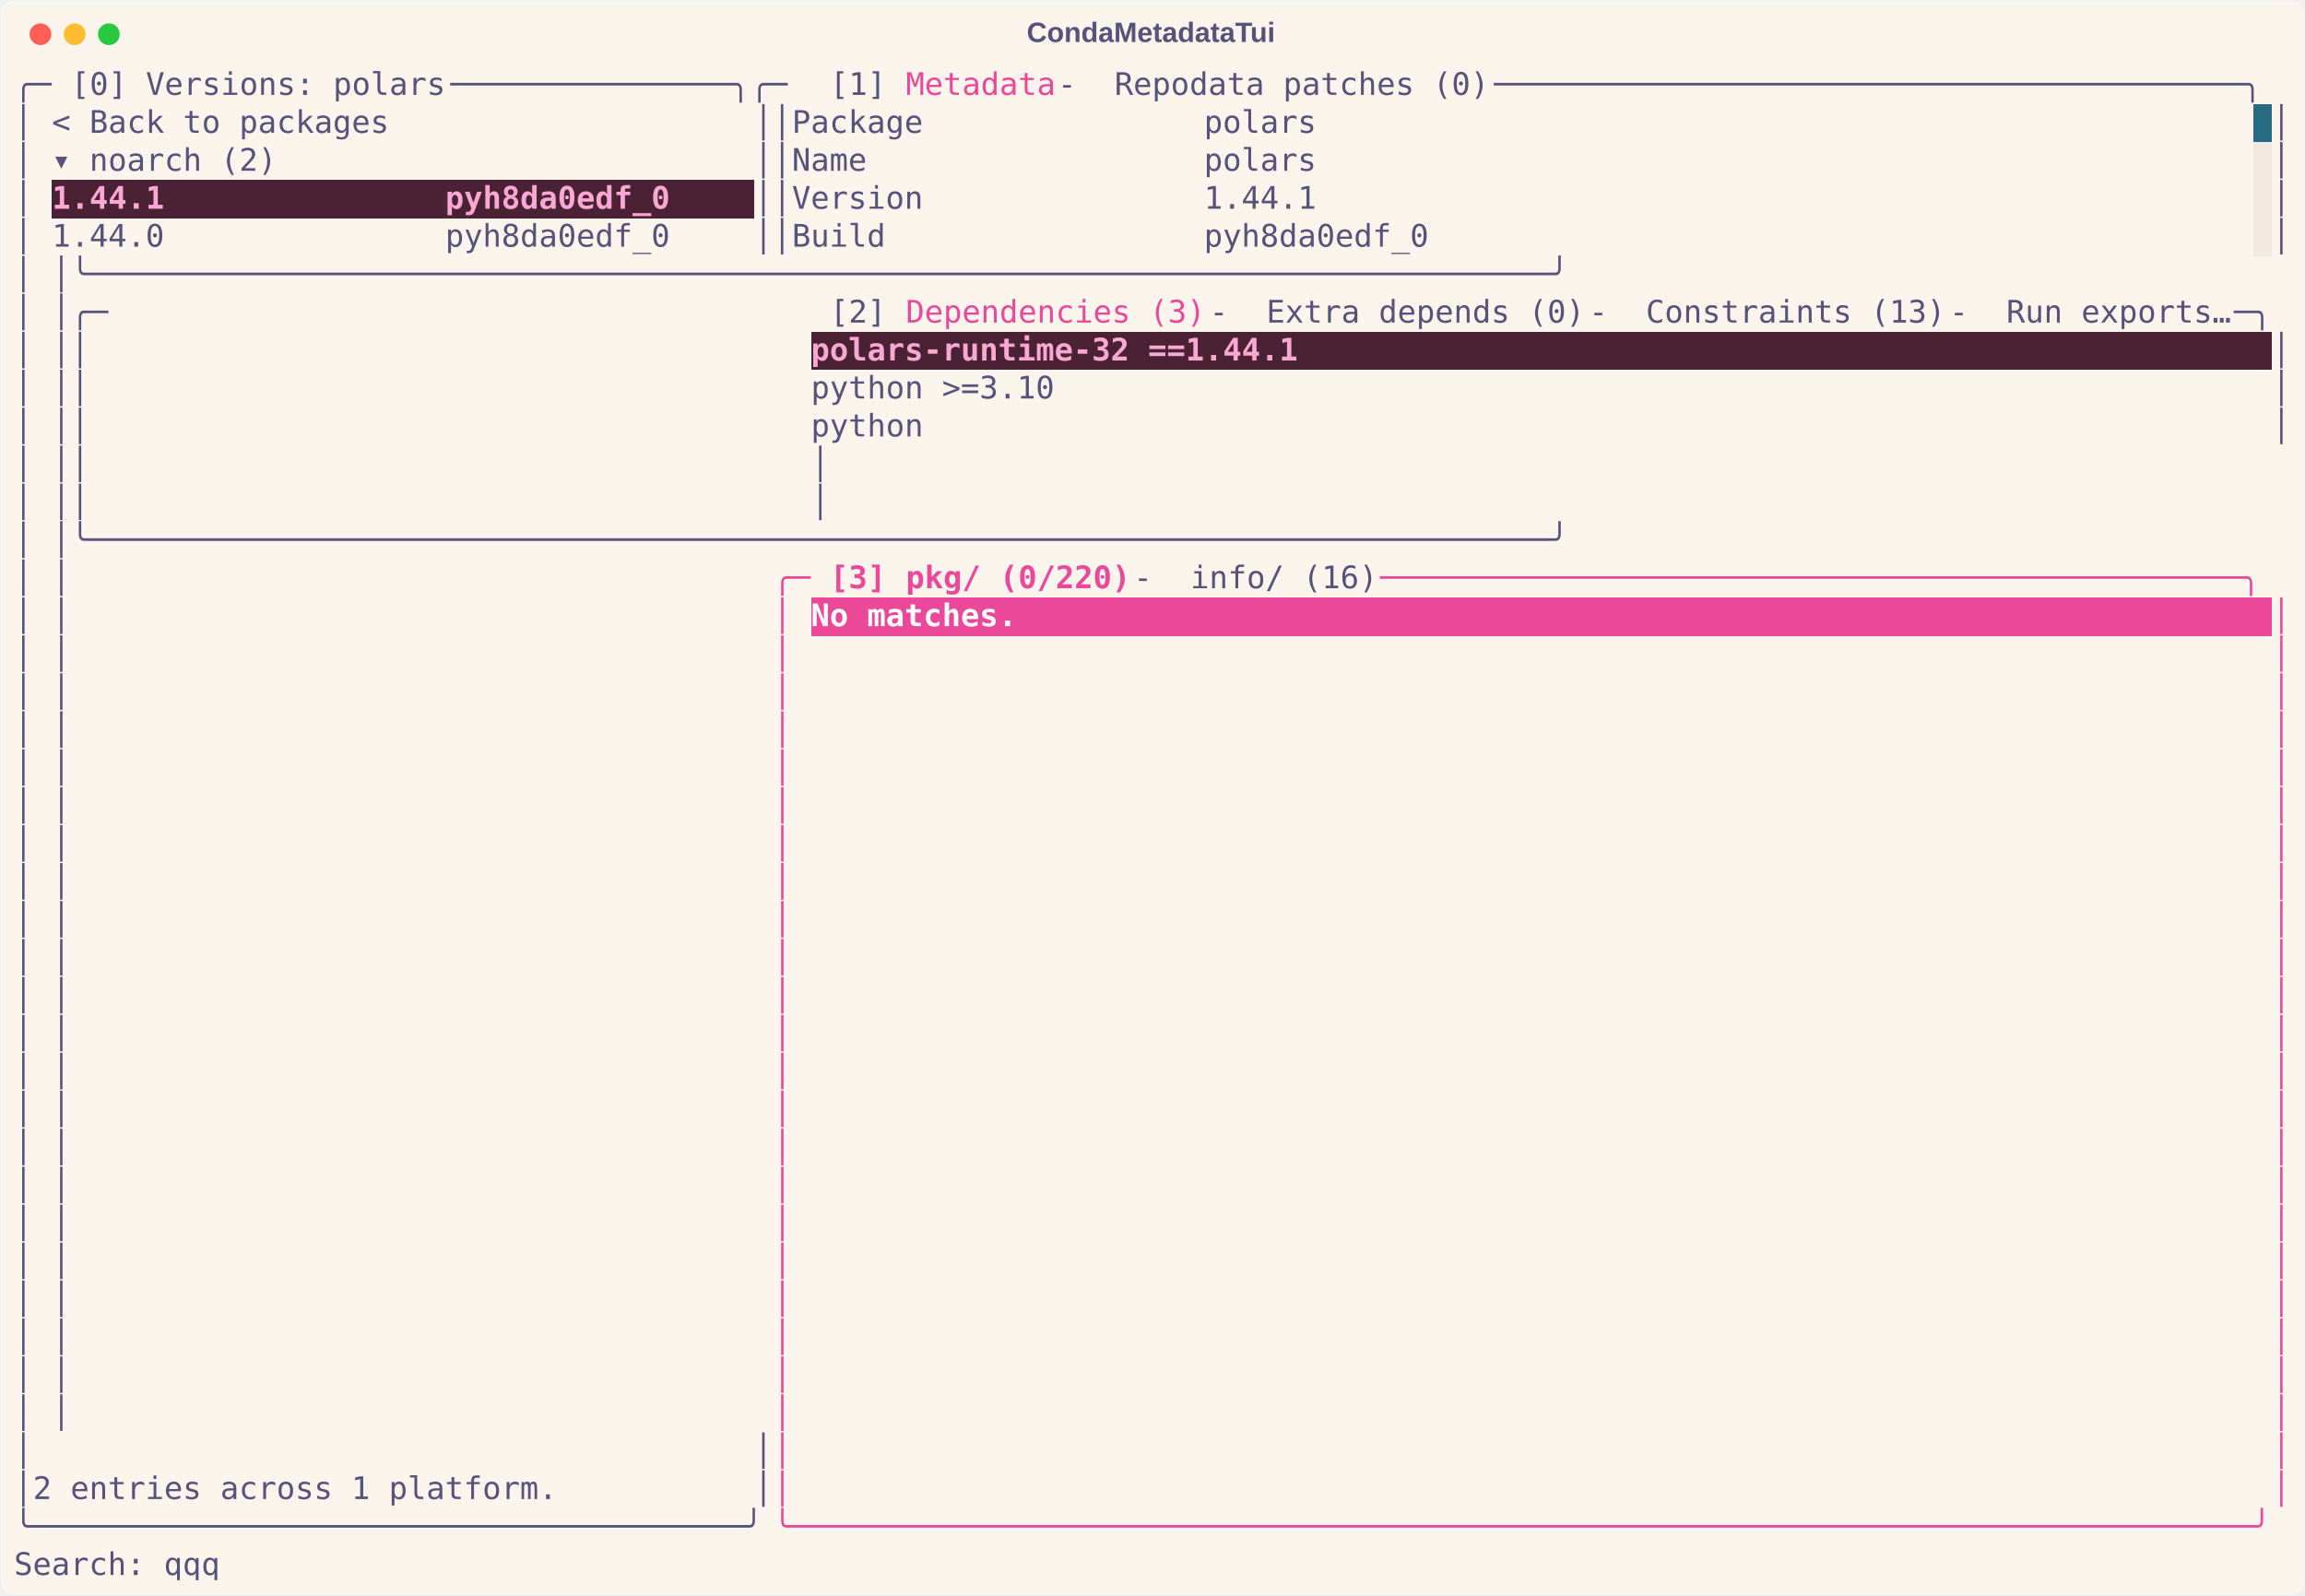
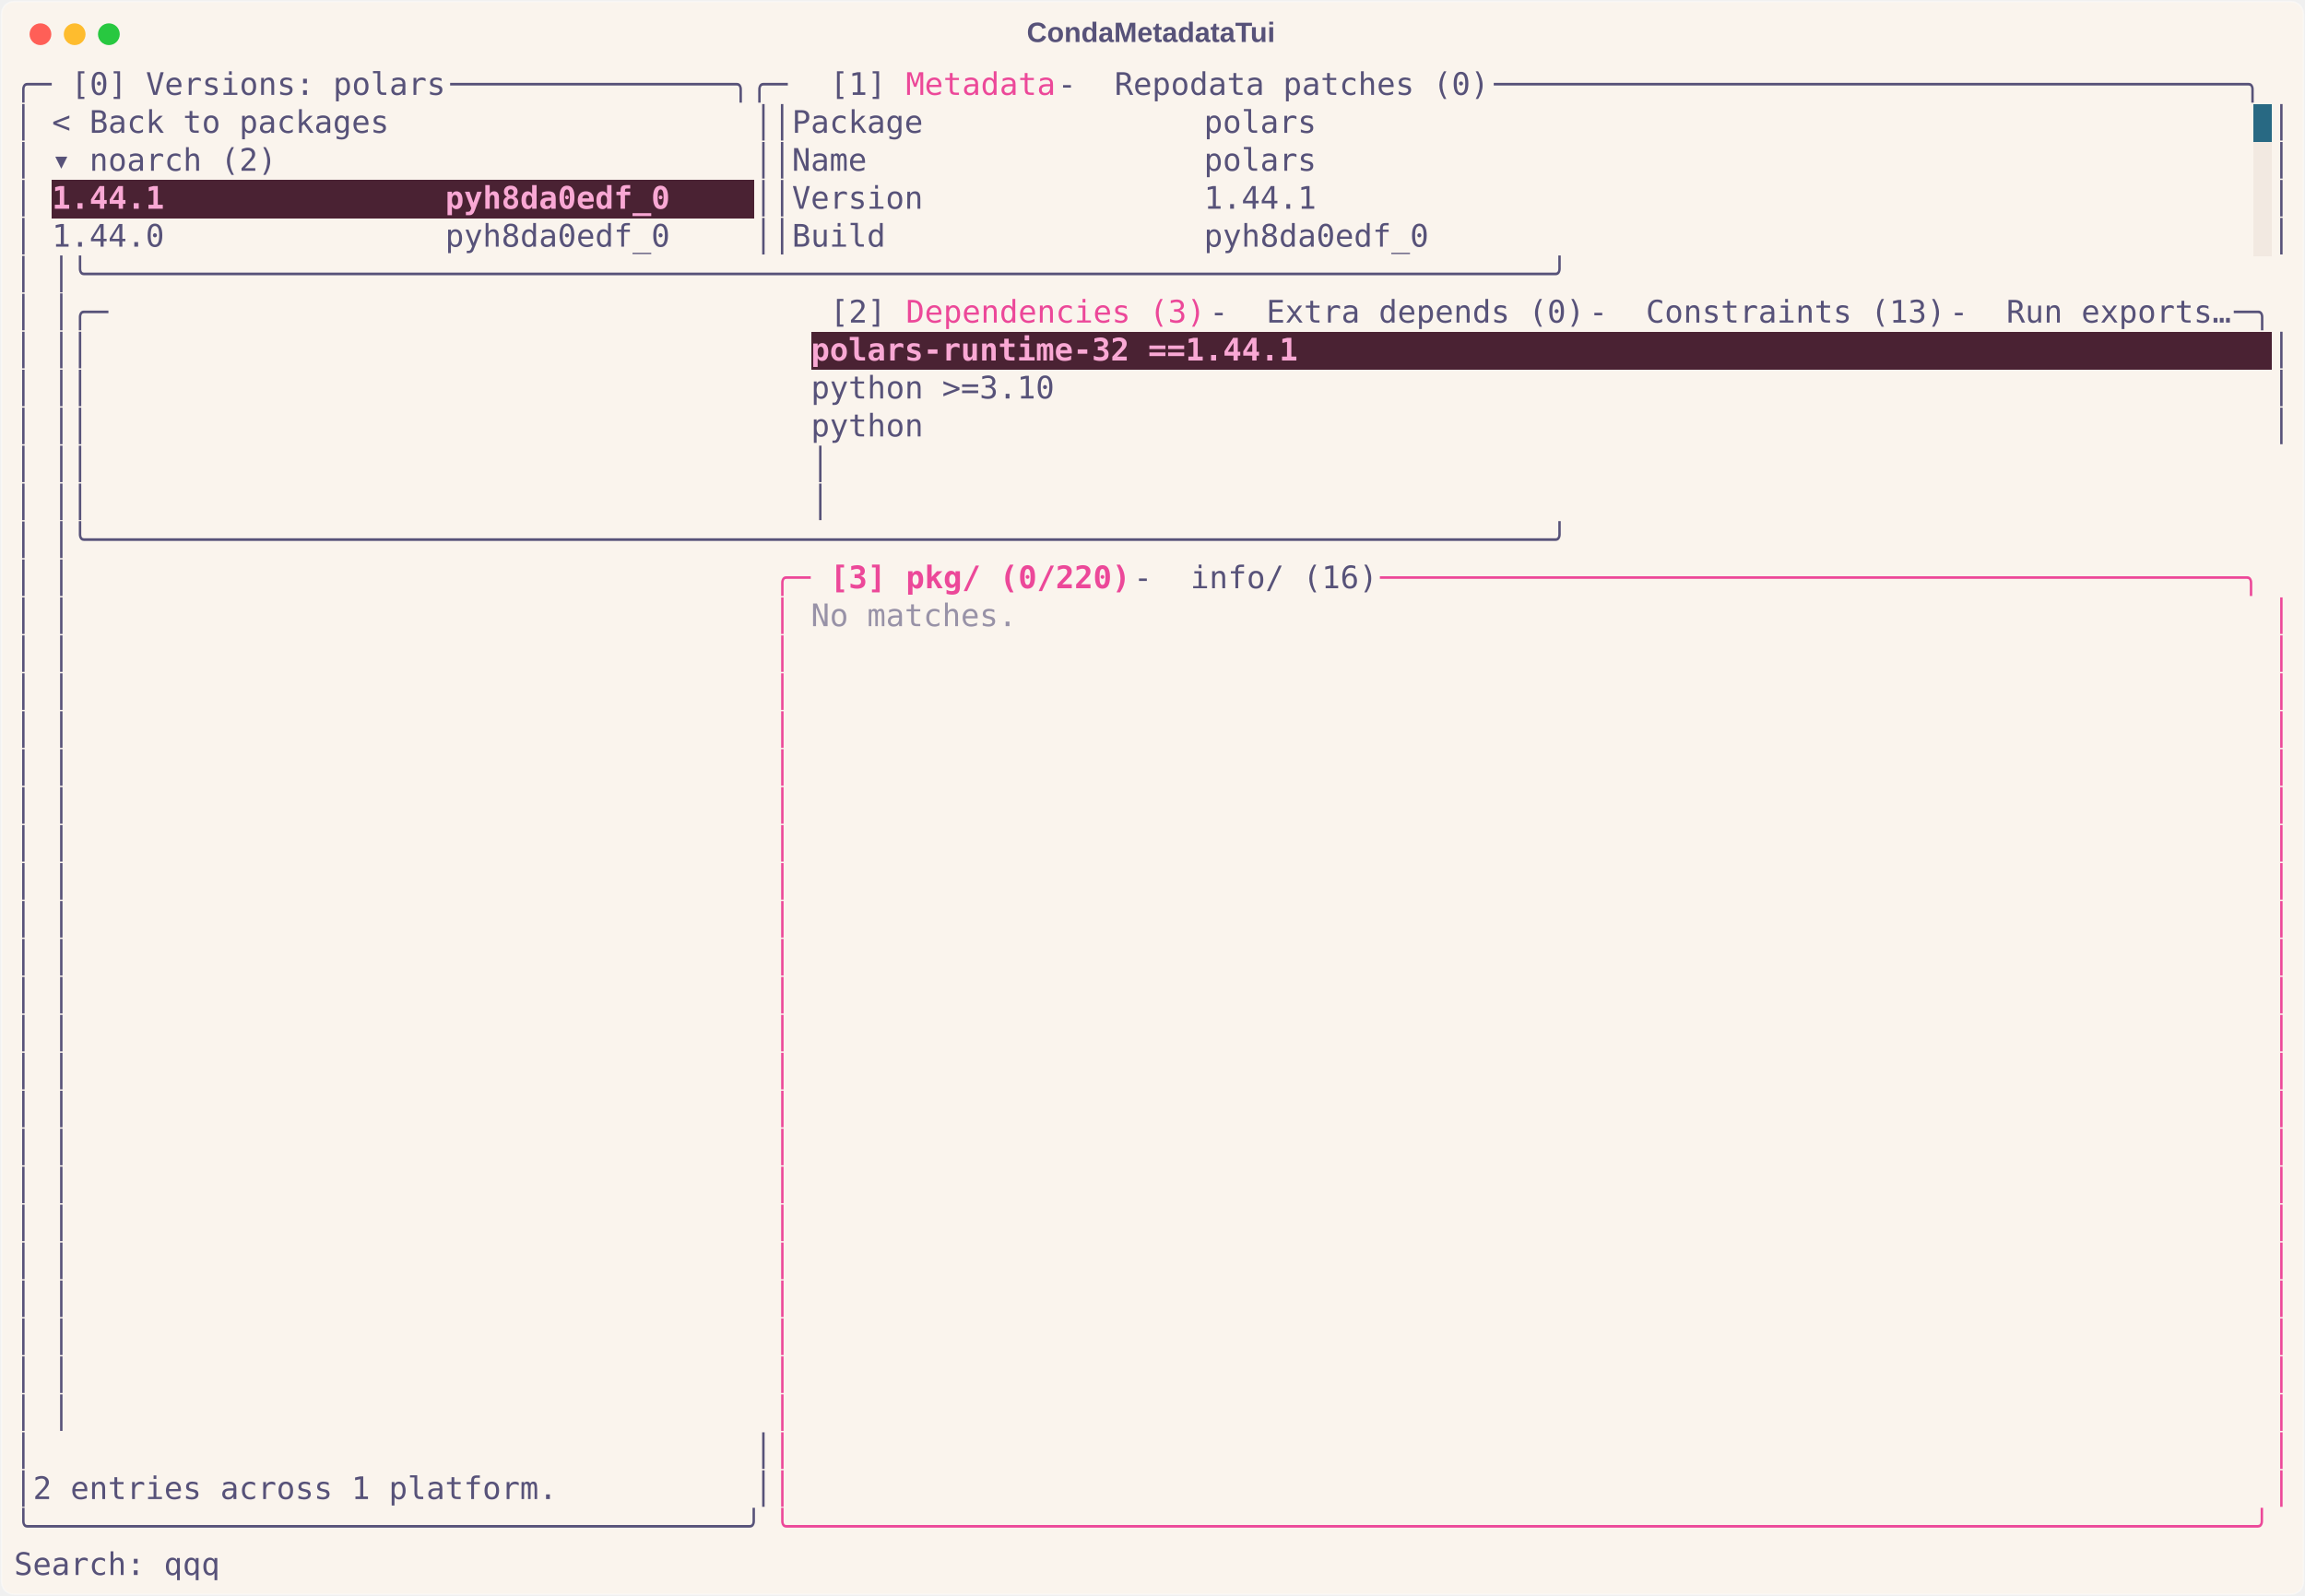
<svg xmlns="http://www.w3.org/2000/svg" class="rich-terminal" viewBox="0 0 1482 1026.0">
  <style>

    @font-face {
        font-family: "Fira Code";
        src: local("FiraCode-Regular"),
                url("https://cdnjs.cloudflare.com/ajax/libs/firacode/6.2.0/woff2/FiraCode-Regular.woff2") format("woff2"),
                url("https://cdnjs.cloudflare.com/ajax/libs/firacode/6.2.0/woff/FiraCode-Regular.woff") format("woff");
        font-style: normal;
        font-weight: 400;
    }
    @font-face {
        font-family: "Fira Code";
        src: local("FiraCode-Bold"),
                url("https://cdnjs.cloudflare.com/ajax/libs/firacode/6.2.0/woff2/FiraCode-Bold.woff2") format("woff2"),
                url("https://cdnjs.cloudflare.com/ajax/libs/firacode/6.2.0/woff/FiraCode-Bold.woff") format("woff");
        font-style: bold;
        font-weight: 700;
    }

    .terminal-matrix {
        font-family: Fira Code, monospace;
        font-size: 20px;
        line-height: 24.4px;
        font-variant-east-asian: full-width;
    }

    .terminal-title {
        font-size: 18px;
        font-weight: bold;
        font-family: arial;
    }

    .terminal-r1 { fill: #575279 }
.terminal-r2 { fill: #ec4899 }
.terminal-r3 { fill: #faf4ed }
.terminal-r4 { fill: #f9a8d4;font-weight: bold }
.terminal-r5 { fill: #ec4899;font-weight: bold }
- .terminal-r6 { fill: #ffffff;font-weight: bold }
+ .terminal-r6 { fill: #9892a7 }
    </style>
  <defs>
    <clipPath id="terminal-clip-terminal">
      <rect x="0" y="0" width="1463.0" height="975.0" />
    </clipPath>
    <clipPath id="terminal-line-0">
      <rect x="0" y="1.5" width="1464" height="24.65" />
    </clipPath>
    <clipPath id="terminal-line-1">
      <rect x="0" y="25.9" width="1464" height="24.65" />
    </clipPath>
    <clipPath id="terminal-line-2">
      <rect x="0" y="50.3" width="1464" height="24.65" />
    </clipPath>
    <clipPath id="terminal-line-3">
      <rect x="0" y="74.7" width="1464" height="24.65" />
    </clipPath>
    <clipPath id="terminal-line-4">
      <rect x="0" y="99.1" width="1464" height="24.65" />
    </clipPath>
    <clipPath id="terminal-line-5">
      <rect x="0" y="123.5" width="1464" height="24.65" />
    </clipPath>
    <clipPath id="terminal-line-6">
      <rect x="0" y="147.9" width="1464" height="24.65" />
    </clipPath>
    <clipPath id="terminal-line-7">
      <rect x="0" y="172.3" width="1464" height="24.65" />
    </clipPath>
    <clipPath id="terminal-line-8">
      <rect x="0" y="196.7" width="1464" height="24.65" />
    </clipPath>
    <clipPath id="terminal-line-9">
      <rect x="0" y="221.1" width="1464" height="24.65" />
    </clipPath>
    <clipPath id="terminal-line-10">
      <rect x="0" y="245.5" width="1464" height="24.65" />
    </clipPath>
    <clipPath id="terminal-line-11">
      <rect x="0" y="269.9" width="1464" height="24.65" />
    </clipPath>
    <clipPath id="terminal-line-12">
      <rect x="0" y="294.3" width="1464" height="24.65" />
    </clipPath>
    <clipPath id="terminal-line-13">
      <rect x="0" y="318.7" width="1464" height="24.65" />
    </clipPath>
    <clipPath id="terminal-line-14">
      <rect x="0" y="343.1" width="1464" height="24.65" />
    </clipPath>
    <clipPath id="terminal-line-15">
      <rect x="0" y="367.5" width="1464" height="24.65" />
    </clipPath>
    <clipPath id="terminal-line-16">
      <rect x="0" y="391.9" width="1464" height="24.65" />
    </clipPath>
    <clipPath id="terminal-line-17">
      <rect x="0" y="416.3" width="1464" height="24.65" />
    </clipPath>
    <clipPath id="terminal-line-18">
      <rect x="0" y="440.7" width="1464" height="24.65" />
    </clipPath>
    <clipPath id="terminal-line-19">
      <rect x="0" y="465.1" width="1464" height="24.65" />
    </clipPath>
    <clipPath id="terminal-line-20">
      <rect x="0" y="489.5" width="1464" height="24.65" />
    </clipPath>
    <clipPath id="terminal-line-21">
      <rect x="0" y="513.9" width="1464" height="24.65" />
    </clipPath>
    <clipPath id="terminal-line-22">
      <rect x="0" y="538.3" width="1464" height="24.65" />
    </clipPath>
    <clipPath id="terminal-line-23">
      <rect x="0" y="562.7" width="1464" height="24.65" />
    </clipPath>
    <clipPath id="terminal-line-24">
      <rect x="0" y="587.1" width="1464" height="24.65" />
    </clipPath>
    <clipPath id="terminal-line-25">
      <rect x="0" y="611.5" width="1464" height="24.65" />
    </clipPath>
    <clipPath id="terminal-line-26">
      <rect x="0" y="635.9" width="1464" height="24.65" />
    </clipPath>
    <clipPath id="terminal-line-27">
      <rect x="0" y="660.3" width="1464" height="24.65" />
    </clipPath>
    <clipPath id="terminal-line-28">
      <rect x="0" y="684.7" width="1464" height="24.65" />
    </clipPath>
    <clipPath id="terminal-line-29">
      <rect x="0" y="709.1" width="1464" height="24.65" />
    </clipPath>
    <clipPath id="terminal-line-30">
      <rect x="0" y="733.5" width="1464" height="24.65" />
    </clipPath>
    <clipPath id="terminal-line-31">
      <rect x="0" y="757.9" width="1464" height="24.65" />
    </clipPath>
    <clipPath id="terminal-line-32">
      <rect x="0" y="782.3" width="1464" height="24.65" />
    </clipPath>
    <clipPath id="terminal-line-33">
      <rect x="0" y="806.7" width="1464" height="24.65" />
    </clipPath>
    <clipPath id="terminal-line-34">
      <rect x="0" y="831.1" width="1464" height="24.65" />
    </clipPath>
    <clipPath id="terminal-line-35">
      <rect x="0" y="855.5" width="1464" height="24.65" />
    </clipPath>
    <clipPath id="terminal-line-36">
      <rect x="0" y="879.9" width="1464" height="24.65" />
    </clipPath>
    <clipPath id="terminal-line-37">
      <rect x="0" y="904.3" width="1464" height="24.65" />
    </clipPath>
    <clipPath id="terminal-line-38">
      <rect x="0" y="928.7" width="1464" height="24.65" />
    </clipPath>
  </defs>
  <rect fill="#faf4ed" stroke="rgba(255,255,255,0.35)" stroke-width="1" x="1" y="1" width="1480" height="1024" rx="8" />
  <text class="terminal-title" fill="#575279" text-anchor="middle" x="740" y="27">CondaMetadataTui</text>
  <g transform="translate(26,22)">
    <circle cx="0" cy="0" r="7" fill="#ff5f57" />
    <circle cx="22" cy="0" r="7" fill="#febc2e" />
    <circle cx="44" cy="0" r="7" fill="#28c840" />
  </g>
  <g transform="translate(9, 41)" clip-path="url(#terminal-clip-terminal)">
    <rect fill="#286983" x="1439.6" y="25.9" width="12.2" height="24.65" shape-rendering="crispEdges" />
    <rect fill="#f2e9e1" x="1439.6" y="50.3" width="12.2" height="24.65" shape-rendering="crispEdges" />
    <rect fill="#4a2233" x="24.4" y="74.7" width="402.6" height="24.65" shape-rendering="crispEdges" />
    <rect fill="#4a2233" x="427" y="74.7" width="48.8" height="24.65" shape-rendering="crispEdges" />
    <rect fill="#f2e9e1" x="1439.6" y="74.7" width="12.2" height="24.65" shape-rendering="crispEdges" />
    <rect fill="#f2e9e1" x="1439.6" y="99.1" width="12.2" height="24.65" shape-rendering="crispEdges" />
    <rect fill="#4a2233" x="512.4" y="172.3" width="317.2" height="24.65" shape-rendering="crispEdges" />
    <rect fill="#4a2233" x="829.6" y="172.3" width="622.2" height="24.65" shape-rendering="crispEdges" />
-     <rect fill="#ec4899" x="512.4" y="343.1" width="134.2" height="24.65" shape-rendering="crispEdges" />
-     <rect fill="#ec4899" x="646.6" y="343.1" width="805.2" height="24.65" shape-rendering="crispEdges" />
    <g class="terminal-matrix">
      <text class="terminal-r1" x="0" y="20" textLength="36.6" clip-path="url(#terminal-line-0)">╭─ </text>
      <text class="terminal-r1" x="36.6" y="20" textLength="244" clip-path="url(#terminal-line-0)">[0] Versions: polars</text>
      <text class="terminal-r1" x="280.6" y="20" textLength="244" clip-path="url(#terminal-line-0)"> ───────────────╮╭─ </text>
      <text class="terminal-r1" x="524.6" y="20" textLength="48.8" clip-path="url(#terminal-line-0)">[1] </text>
      <text class="terminal-r2" x="573.4" y="20" textLength="97.6" clip-path="url(#terminal-line-0)">Metadata</text>
      <text class="terminal-r1" x="671" y="20" textLength="36.6" clip-path="url(#terminal-line-0)"> - </text>
      <text class="terminal-r1" x="707.6" y="20" textLength="244" clip-path="url(#terminal-line-0)">Repodata patches (0)</text>
      <text class="terminal-r1" x="951.6" y="20" textLength="512.4" clip-path="url(#terminal-line-0)"> ────────────────────────────────────────╮</text>
      <text class="terminal-r1" x="1464" y="20" textLength="12.2" clip-path="url(#terminal-line-0)">
</text>
      <text class="terminal-r1" x="0" y="44.4" textLength="12.2" clip-path="url(#terminal-line-1)">│</text>
      <text class="terminal-r1" x="24.4" y="44.4" textLength="219.6" clip-path="url(#terminal-line-1)">&lt; Back to packages</text>
      <text class="terminal-r1" x="475.8" y="44.4" textLength="24.4" clip-path="url(#terminal-line-1)">││</text>
      <text class="terminal-r1" x="500.2" y="44.4" textLength="341.6" clip-path="url(#terminal-line-1)">Package               polars</text>
      <text class="terminal-r1" x="1451.8" y="44.4" textLength="12.2" clip-path="url(#terminal-line-1)">│</text>
      <text class="terminal-r1" x="1464" y="44.4" textLength="12.2" clip-path="url(#terminal-line-1)">
</text>
      <text class="terminal-r1" x="0" y="68.8" textLength="12.2" clip-path="url(#terminal-line-2)">│</text>
      <text class="terminal-r1" x="24.4" y="68.8" textLength="146.4" clip-path="url(#terminal-line-2)">▾ noarch (2)</text>
      <text class="terminal-r1" x="475.8" y="68.8" textLength="24.4" clip-path="url(#terminal-line-2)">││</text>
      <text class="terminal-r1" x="500.2" y="68.8" textLength="341.6" clip-path="url(#terminal-line-2)">Name                  polars</text>
      <text class="terminal-r1" x="1451.8" y="68.8" textLength="12.2" clip-path="url(#terminal-line-2)">│</text>
      <text class="terminal-r1" x="1464" y="68.8" textLength="12.2" clip-path="url(#terminal-line-2)">
</text>
      <text class="terminal-r1" x="0" y="93.2" textLength="12.2" clip-path="url(#terminal-line-3)">│</text>
      <text class="terminal-r4" x="24.4" y="93.2" textLength="402.6" clip-path="url(#terminal-line-3)">1.44.1               pyh8da0edf_0</text>
      <text class="terminal-r1" x="475.8" y="93.2" textLength="24.4" clip-path="url(#terminal-line-3)">││</text>
      <text class="terminal-r1" x="500.2" y="93.2" textLength="341.6" clip-path="url(#terminal-line-3)">Version               1.44.1</text>
      <text class="terminal-r1" x="1451.8" y="93.2" textLength="12.2" clip-path="url(#terminal-line-3)">│</text>
      <text class="terminal-r1" x="1464" y="93.2" textLength="12.2" clip-path="url(#terminal-line-3)">
</text>
      <text class="terminal-r1" x="0" y="117.6" textLength="12.2" clip-path="url(#terminal-line-4)">│</text>
      <text class="terminal-r1" x="24.4" y="117.6" textLength="402.6" clip-path="url(#terminal-line-4)">1.44.0               pyh8da0edf_0</text>
      <text class="terminal-r1" x="475.8" y="117.6" textLength="24.4" clip-path="url(#terminal-line-4)">││</text>
      <text class="terminal-r1" x="500.2" y="117.6" textLength="414.8" clip-path="url(#terminal-line-4)">Build                 pyh8da0edf_0</text>
      <text class="terminal-r1" x="1451.8" y="117.6" textLength="12.2" clip-path="url(#terminal-line-4)">│</text>
      <text class="terminal-r1" x="1464" y="117.6" textLength="12.2" clip-path="url(#terminal-line-4)">
</text>
      <text class="terminal-r1" x="0" y="142" textLength="12.2" clip-path="url(#terminal-line-5)">│</text>
      <text class="terminal-r1" x="24.4" y="142" textLength="1439.6" clip-path="url(#terminal-line-5)">                                     │╰──────────────────────────────────────────────────────────────────────────────╯</text>
      <text class="terminal-r1" x="1464" y="142" textLength="12.2" clip-path="url(#terminal-line-5)">
</text>
      <text class="terminal-r1" x="0" y="166.4" textLength="12.2" clip-path="url(#terminal-line-6)">│</text>
      <text class="terminal-r1" x="24.4" y="166.4" textLength="500.2" clip-path="url(#terminal-line-6)">                                     │╭─ </text>
      <text class="terminal-r1" x="524.6" y="166.4" textLength="48.8" clip-path="url(#terminal-line-6)">[2] </text>
      <text class="terminal-r2" x="573.4" y="166.4" textLength="195.2" clip-path="url(#terminal-line-6)">Dependencies (3)</text>
      <text class="terminal-r1" x="768.6" y="166.4" textLength="36.6" clip-path="url(#terminal-line-6)"> - </text>
      <text class="terminal-r1" x="805.2" y="166.4" textLength="207.4" clip-path="url(#terminal-line-6)">Extra depends (0)</text>
      <text class="terminal-r1" x="1012.6" y="166.4" textLength="36.6" clip-path="url(#terminal-line-6)"> - </text>
      <text class="terminal-r1" x="1049.2" y="166.4" textLength="195.2" clip-path="url(#terminal-line-6)">Constraints (13)</text>
      <text class="terminal-r1" x="1244.4" y="166.4" textLength="36.6" clip-path="url(#terminal-line-6)"> - </text>
      <text class="terminal-r1" x="1281" y="166.4" textLength="146.4" clip-path="url(#terminal-line-6)">Run exports…</text>
      <text class="terminal-r1" x="1427.4" y="166.4" textLength="36.6" clip-path="url(#terminal-line-6)"> ─╮</text>
      <text class="terminal-r1" x="1464" y="166.4" textLength="12.2" clip-path="url(#terminal-line-6)">
</text>
      <text class="terminal-r1" x="0" y="190.8" textLength="12.2" clip-path="url(#terminal-line-7)">│</text>
      <text class="terminal-r1" x="24.4" y="190.8" textLength="475.8" clip-path="url(#terminal-line-7)">                                     ││</text>
      <text class="terminal-r4" x="512.4" y="190.8" textLength="317.2" clip-path="url(#terminal-line-7)">polars-runtime-32 ==1.44.1</text>
      <text class="terminal-r1" x="1451.8" y="190.8" textLength="12.2" clip-path="url(#terminal-line-7)">│</text>
      <text class="terminal-r1" x="1464" y="190.8" textLength="12.2" clip-path="url(#terminal-line-7)">
</text>
      <text class="terminal-r1" x="0" y="215.2" textLength="12.2" clip-path="url(#terminal-line-8)">│</text>
      <text class="terminal-r1" x="24.4" y="215.2" textLength="475.8" clip-path="url(#terminal-line-8)">                                     ││</text>
      <text class="terminal-r1" x="512.4" y="215.2" textLength="158.6" clip-path="url(#terminal-line-8)">python &gt;=3.10</text>
      <text class="terminal-r1" x="1451.8" y="215.2" textLength="12.2" clip-path="url(#terminal-line-8)">│</text>
      <text class="terminal-r1" x="1464" y="215.2" textLength="12.2" clip-path="url(#terminal-line-8)">
</text>
      <text class="terminal-r1" x="0" y="239.6" textLength="12.2" clip-path="url(#terminal-line-9)">│</text>
      <text class="terminal-r1" x="24.4" y="239.6" textLength="475.8" clip-path="url(#terminal-line-9)">                                     ││</text>
      <text class="terminal-r1" x="512.4" y="239.6" textLength="73.2" clip-path="url(#terminal-line-9)">python</text>
      <text class="terminal-r1" x="1451.8" y="239.6" textLength="12.2" clip-path="url(#terminal-line-9)">│</text>
      <text class="terminal-r1" x="1464" y="239.6" textLength="12.2" clip-path="url(#terminal-line-9)">
</text>
      <text class="terminal-r1" x="0" y="264" textLength="12.2" clip-path="url(#terminal-line-10)">│</text>
      <text class="terminal-r1" x="24.4" y="264" textLength="475.8" clip-path="url(#terminal-line-10)">                                     ││</text>
      <text class="terminal-r1" x="512.4" y="264" textLength="951.6" clip-path="url(#terminal-line-10)">                                                                             │</text>
      <text class="terminal-r1" x="1464" y="264" textLength="12.2" clip-path="url(#terminal-line-10)">
</text>
      <text class="terminal-r1" x="0" y="288.4" textLength="12.2" clip-path="url(#terminal-line-11)">│</text>
      <text class="terminal-r1" x="24.4" y="288.4" textLength="475.8" clip-path="url(#terminal-line-11)">                                     ││</text>
      <text class="terminal-r1" x="512.4" y="288.4" textLength="951.6" clip-path="url(#terminal-line-11)">                                                                             │</text>
      <text class="terminal-r1" x="1464" y="288.4" textLength="12.2" clip-path="url(#terminal-line-11)">
</text>
      <text class="terminal-r1" x="0" y="312.8" textLength="12.2" clip-path="url(#terminal-line-12)">│</text>
      <text class="terminal-r1" x="24.4" y="312.8" textLength="1439.6" clip-path="url(#terminal-line-12)">                                     │╰──────────────────────────────────────────────────────────────────────────────╯</text>
      <text class="terminal-r1" x="1464" y="312.8" textLength="12.2" clip-path="url(#terminal-line-12)">
</text>
      <text class="terminal-r1" x="0" y="337.2" textLength="12.2" clip-path="url(#terminal-line-13)">│</text>
      <text class="terminal-r1" x="24.4" y="337.2" textLength="463.6" clip-path="url(#terminal-line-13)">                                     │</text>
      <text class="terminal-r2" x="488" y="337.2" textLength="36.6" clip-path="url(#terminal-line-13)">╭─ </text>
      <text class="terminal-r5" x="524.6" y="337.2" textLength="48.8" clip-path="url(#terminal-line-13)">[3] </text>
      <text class="terminal-r5" x="573.4" y="337.2" textLength="146.4" clip-path="url(#terminal-line-13)">pkg/ (0/220)</text>
      <text class="terminal-r1" x="719.8" y="337.2" textLength="36.6" clip-path="url(#terminal-line-13)"> - </text>
      <text class="terminal-r1" x="756.4" y="337.2" textLength="122" clip-path="url(#terminal-line-13)">info/ (16)</text>
      <text class="terminal-r2" x="878.4" y="337.2" textLength="585.6" clip-path="url(#terminal-line-13)"> ──────────────────────────────────────────────╮</text>
      <text class="terminal-r1" x="1464" y="337.2" textLength="12.2" clip-path="url(#terminal-line-13)">
</text>
      <text class="terminal-r1" x="0" y="361.6" textLength="12.2" clip-path="url(#terminal-line-14)">│</text>
      <text class="terminal-r1" x="24.4" y="361.6" textLength="463.6" clip-path="url(#terminal-line-14)">                                     │</text>
      <text class="terminal-r2" x="488" y="361.6" textLength="12.2" clip-path="url(#terminal-line-14)">│</text>
      <text class="terminal-r6" x="512.4" y="361.6" textLength="134.2" clip-path="url(#terminal-line-14)">No matches.</text>
      <text class="terminal-r2" x="1451.8" y="361.6" textLength="12.2" clip-path="url(#terminal-line-14)">│</text>
      <text class="terminal-r1" x="1464" y="361.6" textLength="12.2" clip-path="url(#terminal-line-14)">
</text>
      <text class="terminal-r1" x="0" y="386" textLength="12.2" clip-path="url(#terminal-line-15)">│</text>
      <text class="terminal-r1" x="24.4" y="386" textLength="463.6" clip-path="url(#terminal-line-15)">                                     │</text>
      <text class="terminal-r2" x="488" y="386" textLength="12.2" clip-path="url(#terminal-line-15)">│</text>
      <text class="terminal-r2" x="1451.8" y="386" textLength="12.2" clip-path="url(#terminal-line-15)">│</text>
      <text class="terminal-r1" x="1464" y="386" textLength="12.2" clip-path="url(#terminal-line-15)">
</text>
      <text class="terminal-r1" x="0" y="410.4" textLength="12.2" clip-path="url(#terminal-line-16)">│</text>
      <text class="terminal-r1" x="24.4" y="410.4" textLength="463.6" clip-path="url(#terminal-line-16)">                                     │</text>
      <text class="terminal-r2" x="488" y="410.4" textLength="12.2" clip-path="url(#terminal-line-16)">│</text>
      <text class="terminal-r2" x="1451.8" y="410.4" textLength="12.2" clip-path="url(#terminal-line-16)">│</text>
      <text class="terminal-r1" x="1464" y="410.4" textLength="12.2" clip-path="url(#terminal-line-16)">
</text>
      <text class="terminal-r1" x="0" y="434.8" textLength="12.2" clip-path="url(#terminal-line-17)">│</text>
      <text class="terminal-r1" x="24.4" y="434.8" textLength="463.6" clip-path="url(#terminal-line-17)">                                     │</text>
      <text class="terminal-r2" x="488" y="434.8" textLength="12.2" clip-path="url(#terminal-line-17)">│</text>
      <text class="terminal-r2" x="1451.8" y="434.8" textLength="12.2" clip-path="url(#terminal-line-17)">│</text>
      <text class="terminal-r1" x="1464" y="434.8" textLength="12.2" clip-path="url(#terminal-line-17)">
</text>
      <text class="terminal-r1" x="0" y="459.2" textLength="12.2" clip-path="url(#terminal-line-18)">│</text>
      <text class="terminal-r1" x="24.4" y="459.2" textLength="463.6" clip-path="url(#terminal-line-18)">                                     │</text>
      <text class="terminal-r2" x="488" y="459.2" textLength="12.2" clip-path="url(#terminal-line-18)">│</text>
      <text class="terminal-r2" x="1451.8" y="459.2" textLength="12.2" clip-path="url(#terminal-line-18)">│</text>
      <text class="terminal-r1" x="1464" y="459.2" textLength="12.2" clip-path="url(#terminal-line-18)">
</text>
      <text class="terminal-r1" x="0" y="483.6" textLength="12.2" clip-path="url(#terminal-line-19)">│</text>
      <text class="terminal-r1" x="24.4" y="483.6" textLength="463.6" clip-path="url(#terminal-line-19)">                                     │</text>
      <text class="terminal-r2" x="488" y="483.6" textLength="12.2" clip-path="url(#terminal-line-19)">│</text>
      <text class="terminal-r2" x="1451.8" y="483.6" textLength="12.2" clip-path="url(#terminal-line-19)">│</text>
      <text class="terminal-r1" x="1464" y="483.6" textLength="12.2" clip-path="url(#terminal-line-19)">
</text>
      <text class="terminal-r1" x="0" y="508" textLength="12.2" clip-path="url(#terminal-line-20)">│</text>
      <text class="terminal-r1" x="24.4" y="508" textLength="463.6" clip-path="url(#terminal-line-20)">                                     │</text>
      <text class="terminal-r2" x="488" y="508" textLength="12.2" clip-path="url(#terminal-line-20)">│</text>
      <text class="terminal-r2" x="1451.8" y="508" textLength="12.2" clip-path="url(#terminal-line-20)">│</text>
      <text class="terminal-r1" x="1464" y="508" textLength="12.2" clip-path="url(#terminal-line-20)">
</text>
      <text class="terminal-r1" x="0" y="532.4" textLength="12.2" clip-path="url(#terminal-line-21)">│</text>
      <text class="terminal-r1" x="24.4" y="532.4" textLength="463.6" clip-path="url(#terminal-line-21)">                                     │</text>
      <text class="terminal-r2" x="488" y="532.4" textLength="12.2" clip-path="url(#terminal-line-21)">│</text>
      <text class="terminal-r2" x="1451.8" y="532.4" textLength="12.2" clip-path="url(#terminal-line-21)">│</text>
      <text class="terminal-r1" x="1464" y="532.4" textLength="12.2" clip-path="url(#terminal-line-21)">
</text>
      <text class="terminal-r1" x="0" y="556.8" textLength="12.2" clip-path="url(#terminal-line-22)">│</text>
      <text class="terminal-r1" x="24.4" y="556.8" textLength="463.6" clip-path="url(#terminal-line-22)">                                     │</text>
      <text class="terminal-r2" x="488" y="556.8" textLength="12.2" clip-path="url(#terminal-line-22)">│</text>
      <text class="terminal-r2" x="1451.8" y="556.8" textLength="12.2" clip-path="url(#terminal-line-22)">│</text>
      <text class="terminal-r1" x="1464" y="556.8" textLength="12.2" clip-path="url(#terminal-line-22)">
</text>
      <text class="terminal-r1" x="0" y="581.2" textLength="12.2" clip-path="url(#terminal-line-23)">│</text>
      <text class="terminal-r1" x="24.4" y="581.2" textLength="463.6" clip-path="url(#terminal-line-23)">                                     │</text>
      <text class="terminal-r2" x="488" y="581.2" textLength="12.2" clip-path="url(#terminal-line-23)">│</text>
      <text class="terminal-r2" x="1451.8" y="581.2" textLength="12.2" clip-path="url(#terminal-line-23)">│</text>
      <text class="terminal-r1" x="1464" y="581.2" textLength="12.2" clip-path="url(#terminal-line-23)">
</text>
      <text class="terminal-r1" x="0" y="605.6" textLength="12.2" clip-path="url(#terminal-line-24)">│</text>
      <text class="terminal-r1" x="24.4" y="605.6" textLength="463.6" clip-path="url(#terminal-line-24)">                                     │</text>
      <text class="terminal-r2" x="488" y="605.6" textLength="12.2" clip-path="url(#terminal-line-24)">│</text>
      <text class="terminal-r2" x="1451.8" y="605.6" textLength="12.2" clip-path="url(#terminal-line-24)">│</text>
      <text class="terminal-r1" x="1464" y="605.6" textLength="12.2" clip-path="url(#terminal-line-24)">
</text>
      <text class="terminal-r1" x="0" y="630" textLength="12.2" clip-path="url(#terminal-line-25)">│</text>
      <text class="terminal-r1" x="24.4" y="630" textLength="463.6" clip-path="url(#terminal-line-25)">                                     │</text>
      <text class="terminal-r2" x="488" y="630" textLength="12.2" clip-path="url(#terminal-line-25)">│</text>
      <text class="terminal-r2" x="1451.8" y="630" textLength="12.2" clip-path="url(#terminal-line-25)">│</text>
      <text class="terminal-r1" x="1464" y="630" textLength="12.2" clip-path="url(#terminal-line-25)">
</text>
      <text class="terminal-r1" x="0" y="654.4" textLength="12.2" clip-path="url(#terminal-line-26)">│</text>
      <text class="terminal-r1" x="24.4" y="654.4" textLength="463.6" clip-path="url(#terminal-line-26)">                                     │</text>
      <text class="terminal-r2" x="488" y="654.4" textLength="12.2" clip-path="url(#terminal-line-26)">│</text>
      <text class="terminal-r2" x="1451.8" y="654.4" textLength="12.2" clip-path="url(#terminal-line-26)">│</text>
      <text class="terminal-r1" x="1464" y="654.4" textLength="12.2" clip-path="url(#terminal-line-26)">
</text>
      <text class="terminal-r1" x="0" y="678.8" textLength="12.2" clip-path="url(#terminal-line-27)">│</text>
      <text class="terminal-r1" x="24.4" y="678.8" textLength="463.6" clip-path="url(#terminal-line-27)">                                     │</text>
      <text class="terminal-r2" x="488" y="678.8" textLength="12.2" clip-path="url(#terminal-line-27)">│</text>
      <text class="terminal-r2" x="1451.8" y="678.8" textLength="12.2" clip-path="url(#terminal-line-27)">│</text>
      <text class="terminal-r1" x="1464" y="678.8" textLength="12.2" clip-path="url(#terminal-line-27)">
</text>
      <text class="terminal-r1" x="0" y="703.2" textLength="12.2" clip-path="url(#terminal-line-28)">│</text>
      <text class="terminal-r1" x="24.4" y="703.2" textLength="463.6" clip-path="url(#terminal-line-28)">                                     │</text>
      <text class="terminal-r2" x="488" y="703.2" textLength="12.2" clip-path="url(#terminal-line-28)">│</text>
      <text class="terminal-r2" x="1451.8" y="703.2" textLength="12.2" clip-path="url(#terminal-line-28)">│</text>
      <text class="terminal-r1" x="1464" y="703.2" textLength="12.2" clip-path="url(#terminal-line-28)">
</text>
      <text class="terminal-r1" x="0" y="727.6" textLength="12.2" clip-path="url(#terminal-line-29)">│</text>
      <text class="terminal-r1" x="24.4" y="727.6" textLength="463.6" clip-path="url(#terminal-line-29)">                                     │</text>
      <text class="terminal-r2" x="488" y="727.6" textLength="12.2" clip-path="url(#terminal-line-29)">│</text>
      <text class="terminal-r2" x="1451.8" y="727.6" textLength="12.2" clip-path="url(#terminal-line-29)">│</text>
      <text class="terminal-r1" x="1464" y="727.6" textLength="12.2" clip-path="url(#terminal-line-29)">
</text>
      <text class="terminal-r1" x="0" y="752" textLength="12.2" clip-path="url(#terminal-line-30)">│</text>
      <text class="terminal-r1" x="24.4" y="752" textLength="463.6" clip-path="url(#terminal-line-30)">                                     │</text>
      <text class="terminal-r2" x="488" y="752" textLength="12.2" clip-path="url(#terminal-line-30)">│</text>
      <text class="terminal-r2" x="1451.8" y="752" textLength="12.2" clip-path="url(#terminal-line-30)">│</text>
      <text class="terminal-r1" x="1464" y="752" textLength="12.2" clip-path="url(#terminal-line-30)">
</text>
      <text class="terminal-r1" x="0" y="776.4" textLength="12.2" clip-path="url(#terminal-line-31)">│</text>
      <text class="terminal-r1" x="24.4" y="776.4" textLength="463.6" clip-path="url(#terminal-line-31)">                                     │</text>
      <text class="terminal-r2" x="488" y="776.4" textLength="12.2" clip-path="url(#terminal-line-31)">│</text>
      <text class="terminal-r2" x="1451.8" y="776.4" textLength="12.2" clip-path="url(#terminal-line-31)">│</text>
      <text class="terminal-r1" x="1464" y="776.4" textLength="12.2" clip-path="url(#terminal-line-31)">
</text>
      <text class="terminal-r1" x="0" y="800.8" textLength="12.2" clip-path="url(#terminal-line-32)">│</text>
      <text class="terminal-r1" x="24.4" y="800.8" textLength="463.6" clip-path="url(#terminal-line-32)">                                     │</text>
      <text class="terminal-r2" x="488" y="800.8" textLength="12.2" clip-path="url(#terminal-line-32)">│</text>
      <text class="terminal-r2" x="1451.8" y="800.8" textLength="12.2" clip-path="url(#terminal-line-32)">│</text>
      <text class="terminal-r1" x="1464" y="800.8" textLength="12.2" clip-path="url(#terminal-line-32)">
</text>
      <text class="terminal-r1" x="0" y="825.2" textLength="12.2" clip-path="url(#terminal-line-33)">│</text>
      <text class="terminal-r1" x="24.4" y="825.2" textLength="463.6" clip-path="url(#terminal-line-33)">                                     │</text>
      <text class="terminal-r2" x="488" y="825.2" textLength="12.2" clip-path="url(#terminal-line-33)">│</text>
      <text class="terminal-r2" x="1451.8" y="825.2" textLength="12.2" clip-path="url(#terminal-line-33)">│</text>
      <text class="terminal-r1" x="1464" y="825.2" textLength="12.2" clip-path="url(#terminal-line-33)">
</text>
      <text class="terminal-r1" x="0" y="849.6" textLength="12.2" clip-path="url(#terminal-line-34)">│</text>
      <text class="terminal-r1" x="24.4" y="849.6" textLength="463.6" clip-path="url(#terminal-line-34)">                                     │</text>
      <text class="terminal-r2" x="488" y="849.6" textLength="12.2" clip-path="url(#terminal-line-34)">│</text>
      <text class="terminal-r2" x="1451.8" y="849.6" textLength="12.2" clip-path="url(#terminal-line-34)">│</text>
      <text class="terminal-r1" x="1464" y="849.6" textLength="12.2" clip-path="url(#terminal-line-34)">
</text>
      <text class="terminal-r1" x="0" y="874" textLength="12.2" clip-path="url(#terminal-line-35)">│</text>
      <text class="terminal-r1" x="24.4" y="874" textLength="463.6" clip-path="url(#terminal-line-35)">                                     │</text>
      <text class="terminal-r2" x="488" y="874" textLength="12.2" clip-path="url(#terminal-line-35)">│</text>
      <text class="terminal-r2" x="1451.8" y="874" textLength="12.2" clip-path="url(#terminal-line-35)">│</text>
      <text class="terminal-r1" x="1464" y="874" textLength="12.2" clip-path="url(#terminal-line-35)">
</text>
      <text class="terminal-r1" x="0" y="898.4" textLength="12.2" clip-path="url(#terminal-line-36)">│</text>
      <text class="terminal-r1" x="475.8" y="898.4" textLength="12.2" clip-path="url(#terminal-line-36)">│</text>
      <text class="terminal-r2" x="488" y="898.4" textLength="12.2" clip-path="url(#terminal-line-36)">│</text>
      <text class="terminal-r2" x="1451.8" y="898.4" textLength="12.2" clip-path="url(#terminal-line-36)">│</text>
      <text class="terminal-r1" x="1464" y="898.4" textLength="12.2" clip-path="url(#terminal-line-36)">
</text>
      <text class="terminal-r1" x="0" y="922.8" textLength="12.2" clip-path="url(#terminal-line-37)">│</text>
      <text class="terminal-r1" x="12.2" y="922.8" textLength="341.6" clip-path="url(#terminal-line-37)">2 entries across 1 platform.</text>
      <text class="terminal-r1" x="475.8" y="922.8" textLength="12.2" clip-path="url(#terminal-line-37)">│</text>
      <text class="terminal-r2" x="488" y="922.8" textLength="12.2" clip-path="url(#terminal-line-37)">│</text>
      <text class="terminal-r2" x="1451.8" y="922.8" textLength="12.2" clip-path="url(#terminal-line-37)">│</text>
      <text class="terminal-r1" x="1464" y="922.8" textLength="12.2" clip-path="url(#terminal-line-37)">
</text>
      <text class="terminal-r1" x="0" y="947.2" textLength="488" clip-path="url(#terminal-line-38)">╰──────────────────────────────────────╯</text>
      <text class="terminal-r2" x="488" y="947.2" textLength="976" clip-path="url(#terminal-line-38)">╰──────────────────────────────────────────────────────────────────────────────╯</text>
      <text class="terminal-r1" x="1464" y="947.2" textLength="12.2" clip-path="url(#terminal-line-38)">
</text>
      <text class="terminal-r1" x="0" y="971.6" textLength="146.4" clip-path="url(#terminal-line-39)">Search: qqq_</text>
    </g>
  </g>
</svg>
